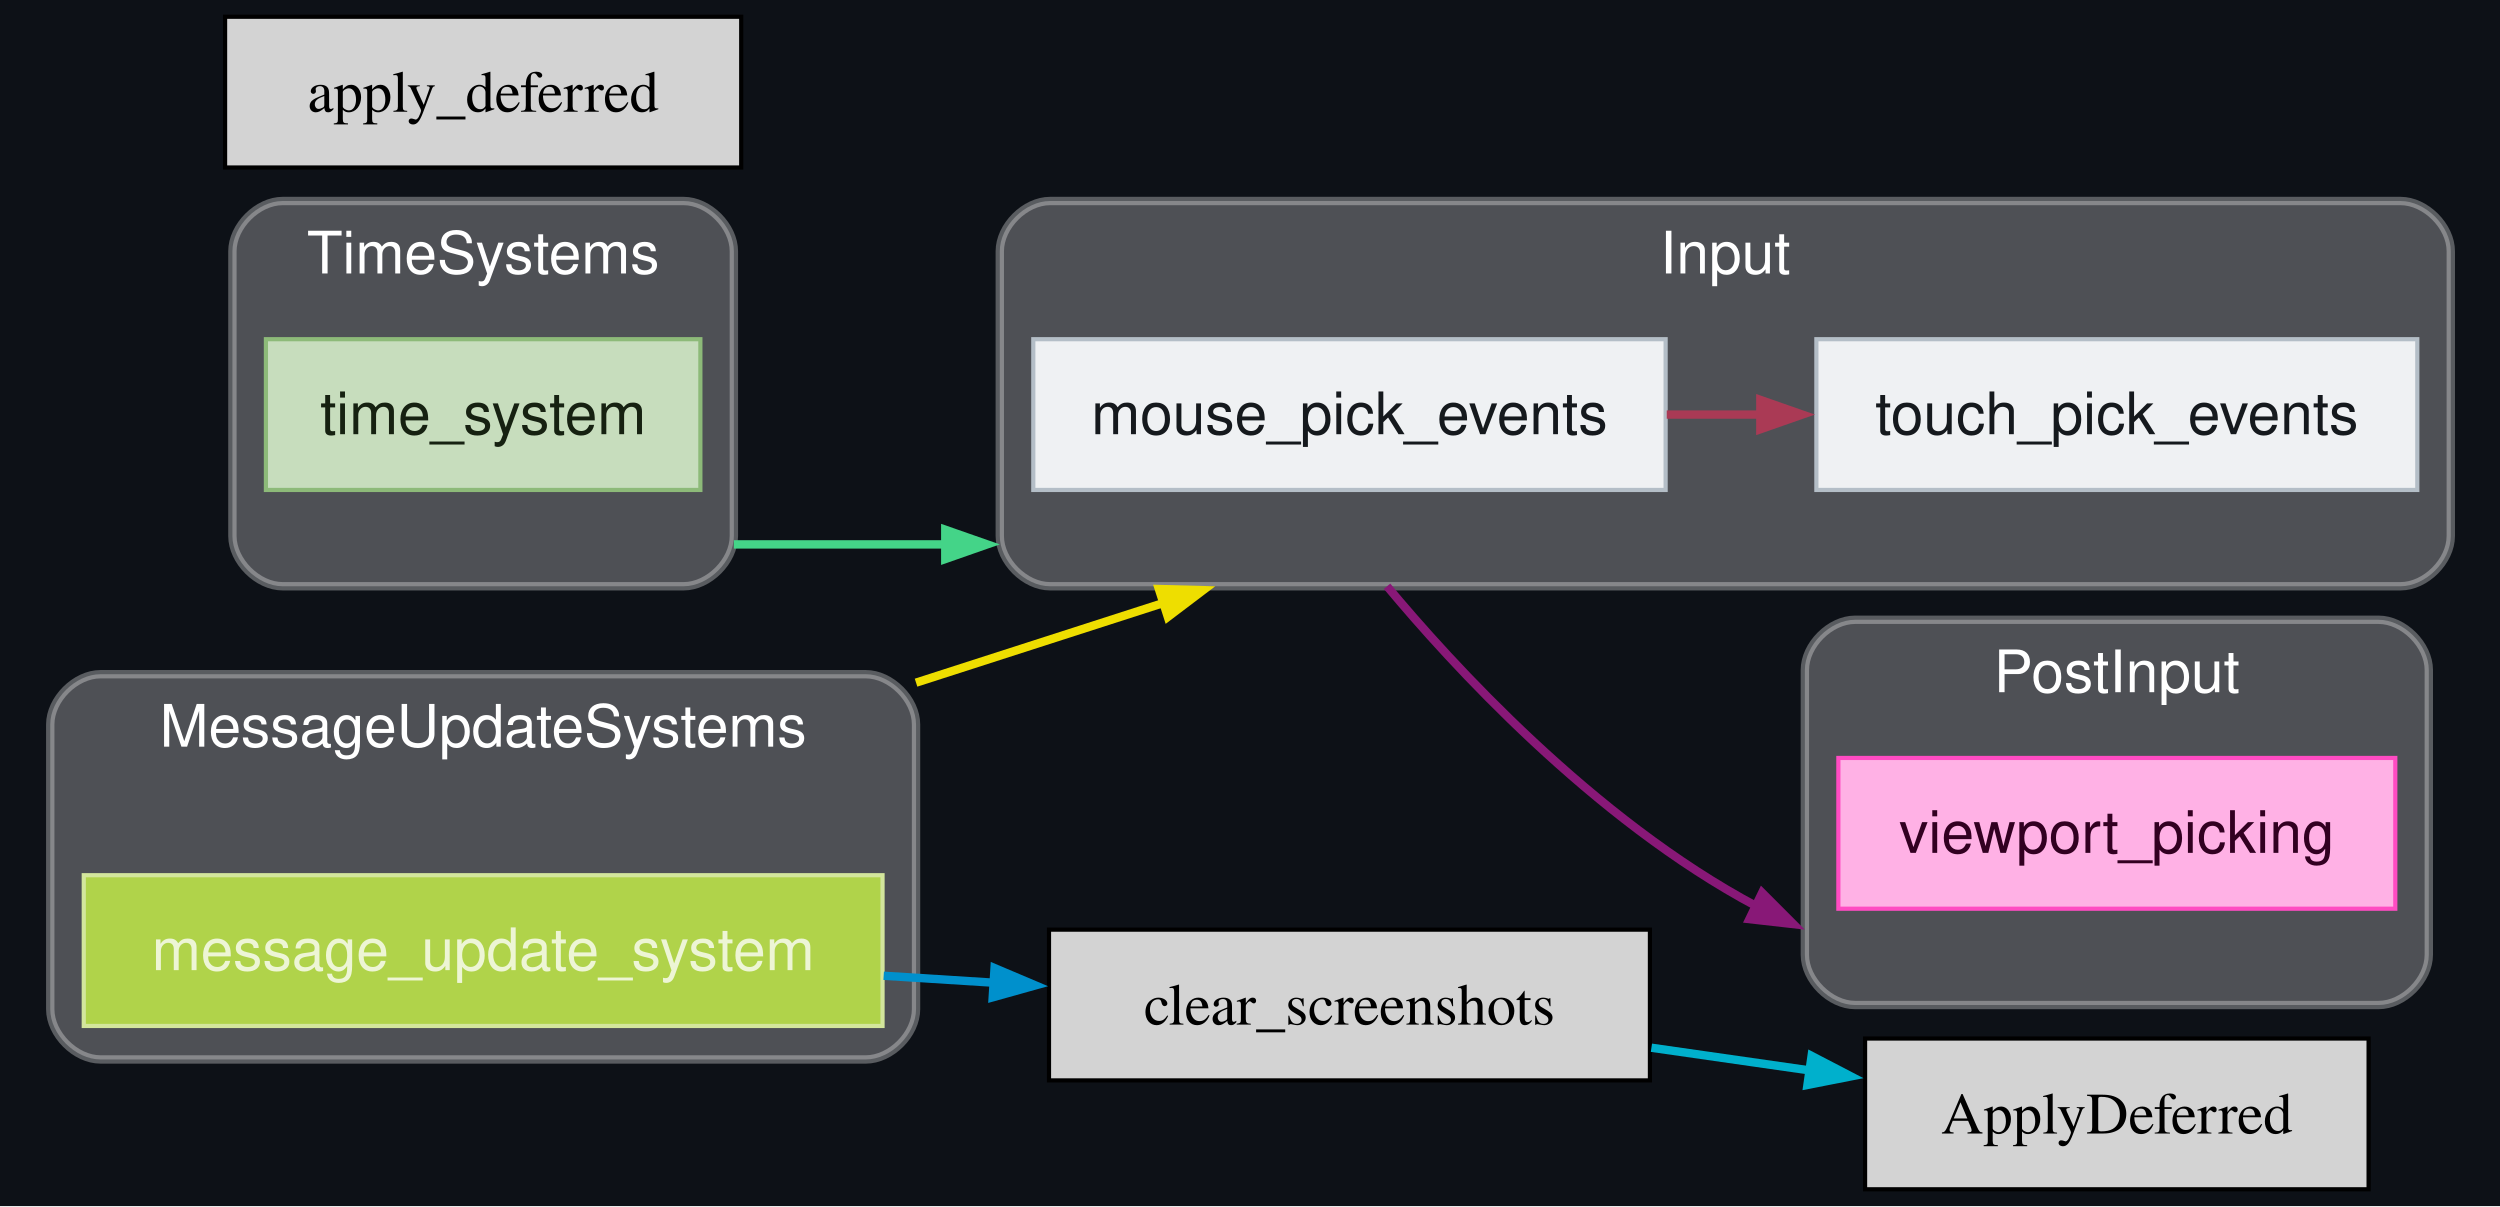
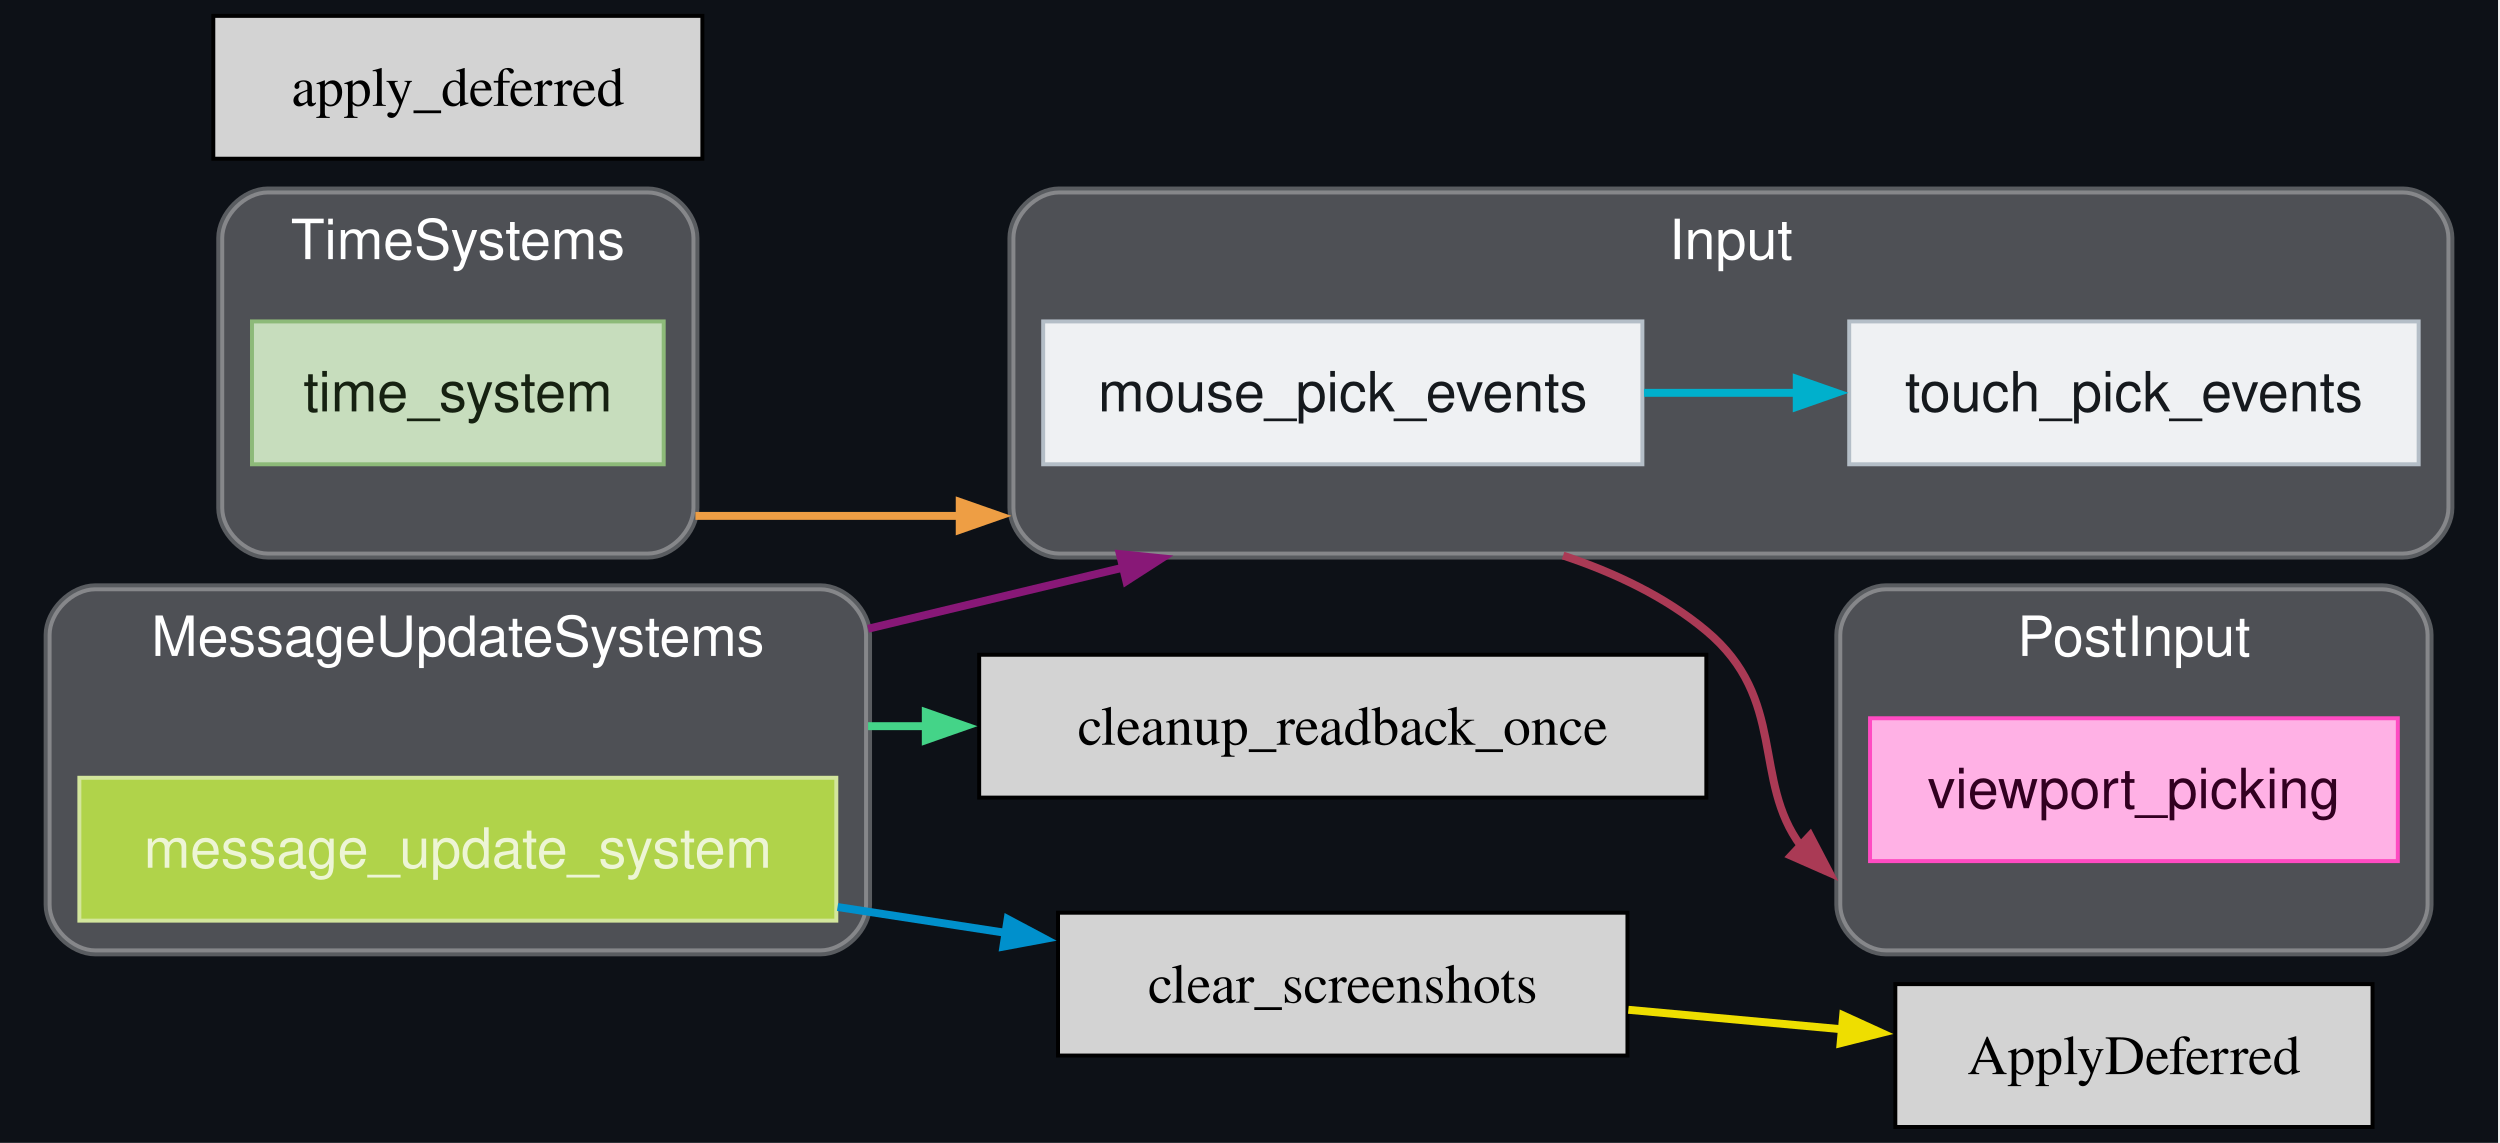
- <svg xmlns="http://www.w3.org/2000/svg" xmlns:xlink="http://www.w3.org/1999/xlink" width="597pt" height="288pt" viewBox="0.00 0.00 597.00 288.00">
+ <svg xmlns="http://www.w3.org/2000/svg" xmlns:xlink="http://www.w3.org/1999/xlink" width="630pt" height="288pt" viewBox="0.00 0.00 630.00 288.00">
  <g id="graph0" class="graph" transform="scale(1 1) rotate(0) translate(4 284)">
-     <polygon fill="#0d1117" stroke="none" points="-4,4 -4,-284 593.25,-284 593.25,4 -4,4" />
+     <polygon fill="#0d1117" stroke="none" points="-4,4 -4,-284 625.5,-284 625.5,4 -4,4" />
    <g id="clust1" class="cluster">
      <g id="a_clust1">
        <a xlink:title="MessageUpdateSystems">
-           <path fill="#ffffff" fill-opacity="0.267" stroke="#ffffff" stroke-width="2" stroke-opacity="0.314" d="M20,-31C20,-31 202.75,-31 202.75,-31 208.75,-31 214.75,-37 214.75,-43 214.75,-43 214.75,-111 214.75,-111 214.75,-117 208.75,-123 202.75,-123 202.75,-123 20,-123 20,-123 14,-123 8,-117 8,-111 8,-111 8,-43 8,-43 8,-37 14,-31 20,-31" />
-           <text xml:space="preserve" text-anchor="middle" x="111.38" y="-105.7" font-family="Helvetica,sans-Serif" font-size="14.00" fill="#ffffff">MessageUpdateSystems</text>
+           <path fill="#ffffff" fill-opacity="0.267" stroke="#ffffff" stroke-width="2" stroke-opacity="0.314" d="M20,-44C20,-44 202.75,-44 202.75,-44 208.75,-44 214.75,-50 214.75,-56 214.75,-56 214.75,-124 214.75,-124 214.75,-130 208.75,-136 202.75,-136 202.75,-136 20,-136 20,-136 14,-136 8,-130 8,-124 8,-124 8,-56 8,-56 8,-50 14,-44 20,-44" />
+           <text xml:space="preserve" text-anchor="middle" x="111.38" y="-118.7" font-family="Helvetica,sans-Serif" font-size="14.00" fill="#ffffff">MessageUpdateSystems</text>
        </a>
      </g>
    </g>
    <g id="clust2" class="cluster">
      <g id="a_clust2">
        <a xlink:title="TimeSystems">
          <path fill="#ffffff" fill-opacity="0.267" stroke="#ffffff" stroke-width="2" stroke-opacity="0.314" d="M63.5,-144C63.5,-144 159.25,-144 159.25,-144 165.25,-144 171.25,-150 171.25,-156 171.25,-156 171.25,-224 171.25,-224 171.25,-230 165.25,-236 159.25,-236 159.25,-236 63.5,-236 63.5,-236 57.5,-236 51.5,-230 51.5,-224 51.5,-224 51.5,-156 51.5,-156 51.5,-150 57.5,-144 63.5,-144" />
          <text xml:space="preserve" text-anchor="middle" x="111.38" y="-218.7" font-family="Helvetica,sans-Serif" font-size="14.00" fill="#ffffff">TimeSystems</text>
        </a>
      </g>
    </g>
    <g id="clust3" class="cluster">
      <g id="a_clust3">
        <a xlink:title="PostInput">
-           <path fill="#ffffff" fill-opacity="0.267" stroke="#ffffff" stroke-width="2" stroke-opacity="0.314" d="M439,-44C439,-44 564,-44 564,-44 570,-44 576,-50 576,-56 576,-56 576,-124 576,-124 576,-130 570,-136 564,-136 564,-136 439,-136 439,-136 433,-136 427,-130 427,-124 427,-124 427,-56 427,-56 427,-50 433,-44 439,-44" />
-           <text xml:space="preserve" text-anchor="middle" x="501.5" y="-118.7" font-family="Helvetica,sans-Serif" font-size="14.00" fill="#ffffff">PostInput</text>
+           <path fill="#ffffff" fill-opacity="0.267" stroke="#ffffff" stroke-width="2" stroke-opacity="0.314" d="M471.25,-44C471.25,-44 596.25,-44 596.25,-44 602.25,-44 608.25,-50 608.25,-56 608.25,-56 608.25,-124 608.25,-124 608.25,-130 602.25,-136 596.25,-136 596.25,-136 471.25,-136 471.25,-136 465.25,-136 459.25,-130 459.25,-124 459.25,-124 459.25,-56 459.25,-56 459.25,-50 465.25,-44 471.25,-44" />
+           <text xml:space="preserve" text-anchor="middle" x="533.75" y="-118.7" font-family="Helvetica,sans-Serif" font-size="14.00" fill="#ffffff">PostInput</text>
        </a>
      </g>
    </g>
    <g id="clust4" class="cluster">
      <g id="a_clust4">
        <a xlink:title="Input">
-           <path fill="#ffffff" fill-opacity="0.267" stroke="#ffffff" stroke-width="2" stroke-opacity="0.314" d="M246.75,-144C246.75,-144 569.25,-144 569.25,-144 575.25,-144 581.25,-150 581.25,-156 581.25,-156 581.25,-224 581.25,-224 581.25,-230 575.25,-236 569.25,-236 569.25,-236 246.75,-236 246.75,-236 240.75,-236 234.75,-230 234.75,-224 234.75,-224 234.75,-156 234.75,-156 234.75,-150 240.75,-144 246.75,-144" />
-           <text xml:space="preserve" text-anchor="middle" x="408" y="-218.7" font-family="Helvetica,sans-Serif" font-size="14.00" fill="#ffffff">Input</text>
+           <path fill="#ffffff" fill-opacity="0.267" stroke="#ffffff" stroke-width="2" stroke-opacity="0.314" d="M262.88,-144C262.88,-144 601.5,-144 601.5,-144 607.5,-144 613.5,-150 613.5,-156 613.5,-156 613.5,-224 613.5,-224 613.5,-230 607.5,-236 601.5,-236 601.5,-236 262.88,-236 262.88,-236 256.88,-236 250.88,-230 250.88,-224 250.88,-224 250.88,-156 250.88,-156 250.88,-150 256.88,-144 262.88,-144" />
+           <text xml:space="preserve" text-anchor="middle" x="432.19" y="-218.7" font-family="Helvetica,sans-Serif" font-size="14.00" fill="#ffffff">Input</text>
        </a>
      </g>
    </g>
-     <g id="edge1" class="edge">
-       <g id="a_edge1">
+     <g id="edge2" class="edge">
+       <g id="a_edge2">
        <a xlink:title="MessageUpdateSystems → Input">
-           <path fill="none" stroke="#eede00" stroke-width="2" d="M214.75,-120.98C235.66,-127.72 256.58,-134.45 274.01,-140.07" />
-           <polygon fill="#eede00" stroke="#eede00" stroke-width="2" points="272.74,-143.34 283.33,-143.07 274.88,-136.67 272.74,-143.34" />
+           <path fill="none" stroke="#881877" stroke-width="2" d="M214.75,-125.55C236.95,-130.87 259.58,-136.3 279.05,-140.97" />
+           <polygon fill="#881877" stroke="#881877" stroke-width="2" points="278.2,-144.37 288.74,-143.3 279.83,-137.56 278.2,-144.37" />
+         </a>
+       </g>
+     </g>
+     <g id="node11" class="node">
+       <g id="a_node11">
+         <a xlink:title="bevy_render::gpu_readback::cleanup_readback_once">
+           <polygon fill="lightgrey" stroke="black" points="426,-119 242.75,-119 242.75,-83 426,-83 426,-119" />
+           <text xml:space="preserve" text-anchor="middle" x="334.38" y="-96.33" font-family="Times,serif" font-size="14.00">cleanup_readback_once</text>
+         </a>
+       </g>
+     </g>
+     <g id="edge5" class="edge">
+       <g id="a_edge5">
+         <a xlink:title="MessageUpdateSystems → cleanup_readback_once">
+           <path fill="none" stroke="#44d488" stroke-width="2" d="M214.75,-101C219.7,-101 224.67,-101 229.62,-101" />
+           <polygon fill="#44d488" stroke="#44d488" stroke-width="2" points="229.3,-104.5 239.3,-101 229.3,-97.5 229.3,-104.5" />
        </a>
      </g>
    </g>
    <g id="node2" class="node">
      <g id="a_node2">
        <a xlink:title="bevy_ecs::message::update::message_update_system">
-           <polygon fill="#b0d34a" stroke="#d3e69c" points="206.75,-75 16,-75 16,-39 206.75,-39 206.75,-75" />
-           <text xml:space="preserve" text-anchor="middle" x="111.38" y="-52.33" font-family="Helvetica,sans-Serif" font-size="14.00" fill="#edf5d5">message_update_system</text>
+           <polygon fill="#b0d34a" stroke="#d3e69c" points="206.75,-88 16,-88 16,-52 206.75,-52 206.75,-88" />
+           <text xml:space="preserve" text-anchor="middle" x="111.38" y="-65.33" font-family="Helvetica,sans-Serif" font-size="14.00" fill="#edf5d5">message_update_system</text>
        </a>
      </g>
    </g>
    <g id="node10" class="node">
      <g id="a_node10">
        <a xlink:title="bevy_render::view::window::screenshot::clear_screenshots">
-           <polygon fill="lightgrey" stroke="black" points="390,-62 246.5,-62 246.5,-26 390,-26 390,-62" />
-           <text xml:space="preserve" text-anchor="middle" x="318.25" y="-39.33" font-family="Times,serif" font-size="14.00">clear_screenshots</text>
+           <polygon fill="lightgrey" stroke="black" points="406.12,-54 262.62,-54 262.62,-18 406.12,-18 406.12,-54" />
+           <text xml:space="preserve" text-anchor="middle" x="334.38" y="-31.32" font-family="Times,serif" font-size="14.00">clear_screenshots</text>
        </a>
      </g>
    </g>
    <g id="edge6" class="edge">
      <g id="a_edge6">
        <a xlink:title="SystemTypeSet:bevy_ecs::message::update::message_update_system → clear_screenshots">
-           <path fill="none" stroke="#0090cc" stroke-width="2" d="M207.02,-50.99C215.79,-50.44 224.64,-49.88 233.3,-49.33" />
-           <polygon fill="#0090cc" stroke="#0090cc" stroke-width="2" points="233.5,-52.82 243.26,-48.69 233.06,-45.84 233.5,-52.82" />
+           <path fill="none" stroke="#0090cc" stroke-width="2" d="M207.06,-55.43C221.23,-53.25 235.76,-51.02 249.68,-48.88" />
+           <polygon fill="#0090cc" stroke="#0090cc" stroke-width="2" points="249.93,-52.38 259.28,-47.4 248.86,-45.46 249.93,-52.38" />
        </a>
      </g>
    </g>
-     <g id="edge5" class="edge">
-       <g id="a_edge5">
+     <g id="edge7" class="edge">
+       <g id="a_edge7">
        <a xlink:title="TimeSystems → Input">
-           <path fill="none" stroke="#44d488" stroke-width="2" d="M171.25,-154C187.09,-154 204.63,-154 221.91,-154" />
-           <polygon fill="#44d488" stroke="#44d488" stroke-width="2" points="221.73,-157.5 231.73,-154 221.73,-150.5 221.73,-157.5" />
+           <path fill="none" stroke="#ee9e44" stroke-width="2" d="M171.25,-154C191.75,-154 215.32,-154 238.02,-154" />
+           <polygon fill="#ee9e44" stroke="#ee9e44" stroke-width="2" points="237.85,-157.5 247.85,-154 237.85,-150.5 237.85,-157.5" />
        </a>
      </g>
    </g>
    <g id="node4" class="node">
      <g id="a_node4">
        <a xlink:title="bevy_time::time_system">
          <polygon fill="#c7ddbd" stroke="#8dba79" points="163.25,-203 59.5,-203 59.5,-167 163.25,-167 163.25,-203" />
          <text xml:space="preserve" text-anchor="middle" x="111.38" y="-180.32" font-family="Helvetica,sans-Serif" font-size="14.00" fill="#162111">time_system</text>
        </a>
      </g>
    </g>
    <g id="node6" class="node">
      <g id="a_node6">
        <a xlink:title="bevy_ui::widget::viewport::viewport_picking">
-           <polygon fill="#ffb1e5" stroke="#ff4bc2" points="568,-103 435,-103 435,-67 568,-67 568,-103" />
-           <text xml:space="preserve" text-anchor="middle" x="501.5" y="-80.33" font-family="Helvetica,sans-Serif" font-size="14.00" fill="#320021">viewport_picking</text>
+           <polygon fill="#ffb1e5" stroke="#ff4bc2" points="600.25,-103 467.25,-103 467.25,-67 600.25,-67 600.25,-103" />
+           <text xml:space="preserve" text-anchor="middle" x="533.75" y="-80.33" font-family="Helvetica,sans-Serif" font-size="14.00" fill="#320021">viewport_picking</text>
        </a>
      </g>
    </g>
-     <g id="edge2" class="edge">
-       <g id="a_edge2">
+     <g id="edge4" class="edge">
+       <g id="a_edge4">
        <a xlink:title="Input → PostInput">
-           <path fill="none" stroke="#881877" stroke-width="2" d="M327.23,-144C342.14,-126.08 376.28,-88.4 415.56,-67.52" />
-           <polygon fill="#881877" stroke="#881877" stroke-width="2" points="416.79,-70.81 424.27,-63.32 413.75,-64.51 416.79,-70.81" />
+           <path fill="none" stroke="#aa3a55" stroke-width="2" d="M389.9,-144C402.74,-139.73 415.68,-133.65 426,-125 446.48,-107.84 437.43,-87.45 449.83,-70.81" />
+           <polygon fill="#aa3a55" stroke="#aa3a55" stroke-width="2" points="452.13,-73.46 457.04,-64.07 447.35,-68.34 452.13,-73.46" />
        </a>
      </g>
    </g>
    <g id="node8" class="node">
      <g id="a_node8">
        <a xlink:title="bevy_picking::input::mouse_pick_events">
-           <polygon fill="#eff1f3" stroke="#b4bec7" points="393.75,-203 242.75,-203 242.75,-167 393.75,-167 393.75,-203" />
-           <text xml:space="preserve" text-anchor="middle" x="318.25" y="-180.32" font-family="Helvetica,sans-Serif" font-size="14.00" fill="#15191d">mouse_pick_events</text>
+           <polygon fill="#eff1f3" stroke="#b4bec7" points="409.88,-203 258.88,-203 258.88,-167 409.88,-167 409.88,-203" />
+           <text xml:space="preserve" text-anchor="middle" x="334.38" y="-180.32" font-family="Helvetica,sans-Serif" font-size="14.00" fill="#15191d">mouse_pick_events</text>
        </a>
      </g>
    </g>
    <g id="node9" class="node">
      <g id="a_node9">
        <a xlink:title="bevy_picking::input::touch_pick_events">
-           <polygon fill="#eff1f3" stroke="#b4bec7" points="573.25,-203 429.75,-203 429.75,-167 573.25,-167 573.25,-203" />
-           <text xml:space="preserve" text-anchor="middle" x="501.5" y="-180.32" font-family="Helvetica,sans-Serif" font-size="14.00" fill="#15191d">touch_pick_events</text>
+           <polygon fill="#eff1f3" stroke="#b4bec7" points="605.5,-203 462,-203 462,-167 605.5,-167 605.5,-203" />
+           <text xml:space="preserve" text-anchor="middle" x="533.75" y="-180.32" font-family="Helvetica,sans-Serif" font-size="14.00" fill="#15191d">touch_pick_events</text>
        </a>
      </g>
    </g>
-     <g id="edge4" class="edge">
-       <g id="a_edge4">
+     <g id="edge3" class="edge">
+       <g id="a_edge3">
        <a xlink:title="mouse_pick_events → touch_pick_events">
-           <path fill="none" stroke="#aa3a55" stroke-width="2" d="M394.02,-185C401.42,-185 408.97,-185 416.46,-185" />
-           <polygon fill="#aa3a55" stroke="#aa3a55" stroke-width="2" points="416.37,-188.5 426.37,-185 416.37,-181.5 416.37,-188.5" />
+           <path fill="none" stroke="#00b0cc" stroke-width="2" d="M410.28,-185C422.95,-185 436.19,-185 449.07,-185" />
+           <polygon fill="#00b0cc" stroke="#00b0cc" stroke-width="2" points="448.78,-188.5 458.78,-185 448.78,-181.5 448.78,-188.5" />
+         </a>
+       </g>
+     </g>
+     <g id="node13" class="node">
+       <polygon fill="lightgrey" stroke="black" points="593.88,-36 473.62,-36 473.62,0 593.88,0 593.88,-36" />
+       <text xml:space="preserve" text-anchor="middle" x="533.75" y="-13.32" font-family="Times,serif" font-size="14.00">ApplyDeferred</text>
+     </g>
+     <g id="edge1" class="edge">
+       <g id="a_edge1">
+         <a xlink:title="clear_screenshots → SystemTypeSet:bevy_ecs::schedule::executor::ApplyDeferred">
+           <path fill="none" stroke="#eede00" stroke-width="2" d="M406.35,-29.53C423.88,-27.93 442.67,-26.22 460.26,-24.61" />
+           <polygon fill="#eede00" stroke="#eede00" stroke-width="2" points="460.48,-28.11 470.12,-23.71 459.84,-21.13 460.48,-28.11" />
        </a>
      </g>
    </g>
    <g id="node12" class="node">
-       <polygon fill="lightgrey" stroke="black" points="561.62,-36 441.38,-36 441.38,0 561.62,0 561.62,-36" />
-       <text xml:space="preserve" text-anchor="middle" x="501.5" y="-13.32" font-family="Times,serif" font-size="14.00">ApplyDeferred</text>
-     </g>
-     <g id="edge3" class="edge">
-       <g id="a_edge3">
-         <a xlink:title="clear_screenshots → SystemTypeSet:bevy_ecs::schedule::executor::ApplyDeferred">
-           <path fill="none" stroke="#00b0cc" stroke-width="2" d="M390.36,-33.8C402.8,-32.01 415.76,-30.16 428.23,-28.37" />
-           <polygon fill="#00b0cc" stroke="#00b0cc" stroke-width="2" points="428.61,-31.85 438.01,-26.96 427.62,-24.92 428.61,-31.85" />
-         </a>
-       </g>
-     </g>
-     <g id="node11" class="node">
-       <g id="a_node11">
+       <g id="a_node12">
        <a xlink:title="bevy_ecs::apply_deferred">
          <polygon fill="lightgrey" stroke="black" points="173,-280 49.75,-280 49.75,-244 173,-244 173,-280" />
          <text xml:space="preserve" text-anchor="middle" x="111.38" y="-257.32" font-family="Times,serif" font-size="14.00">apply_deferred</text>
        </a>
      </g>
    </g>
  </g>
</svg>
